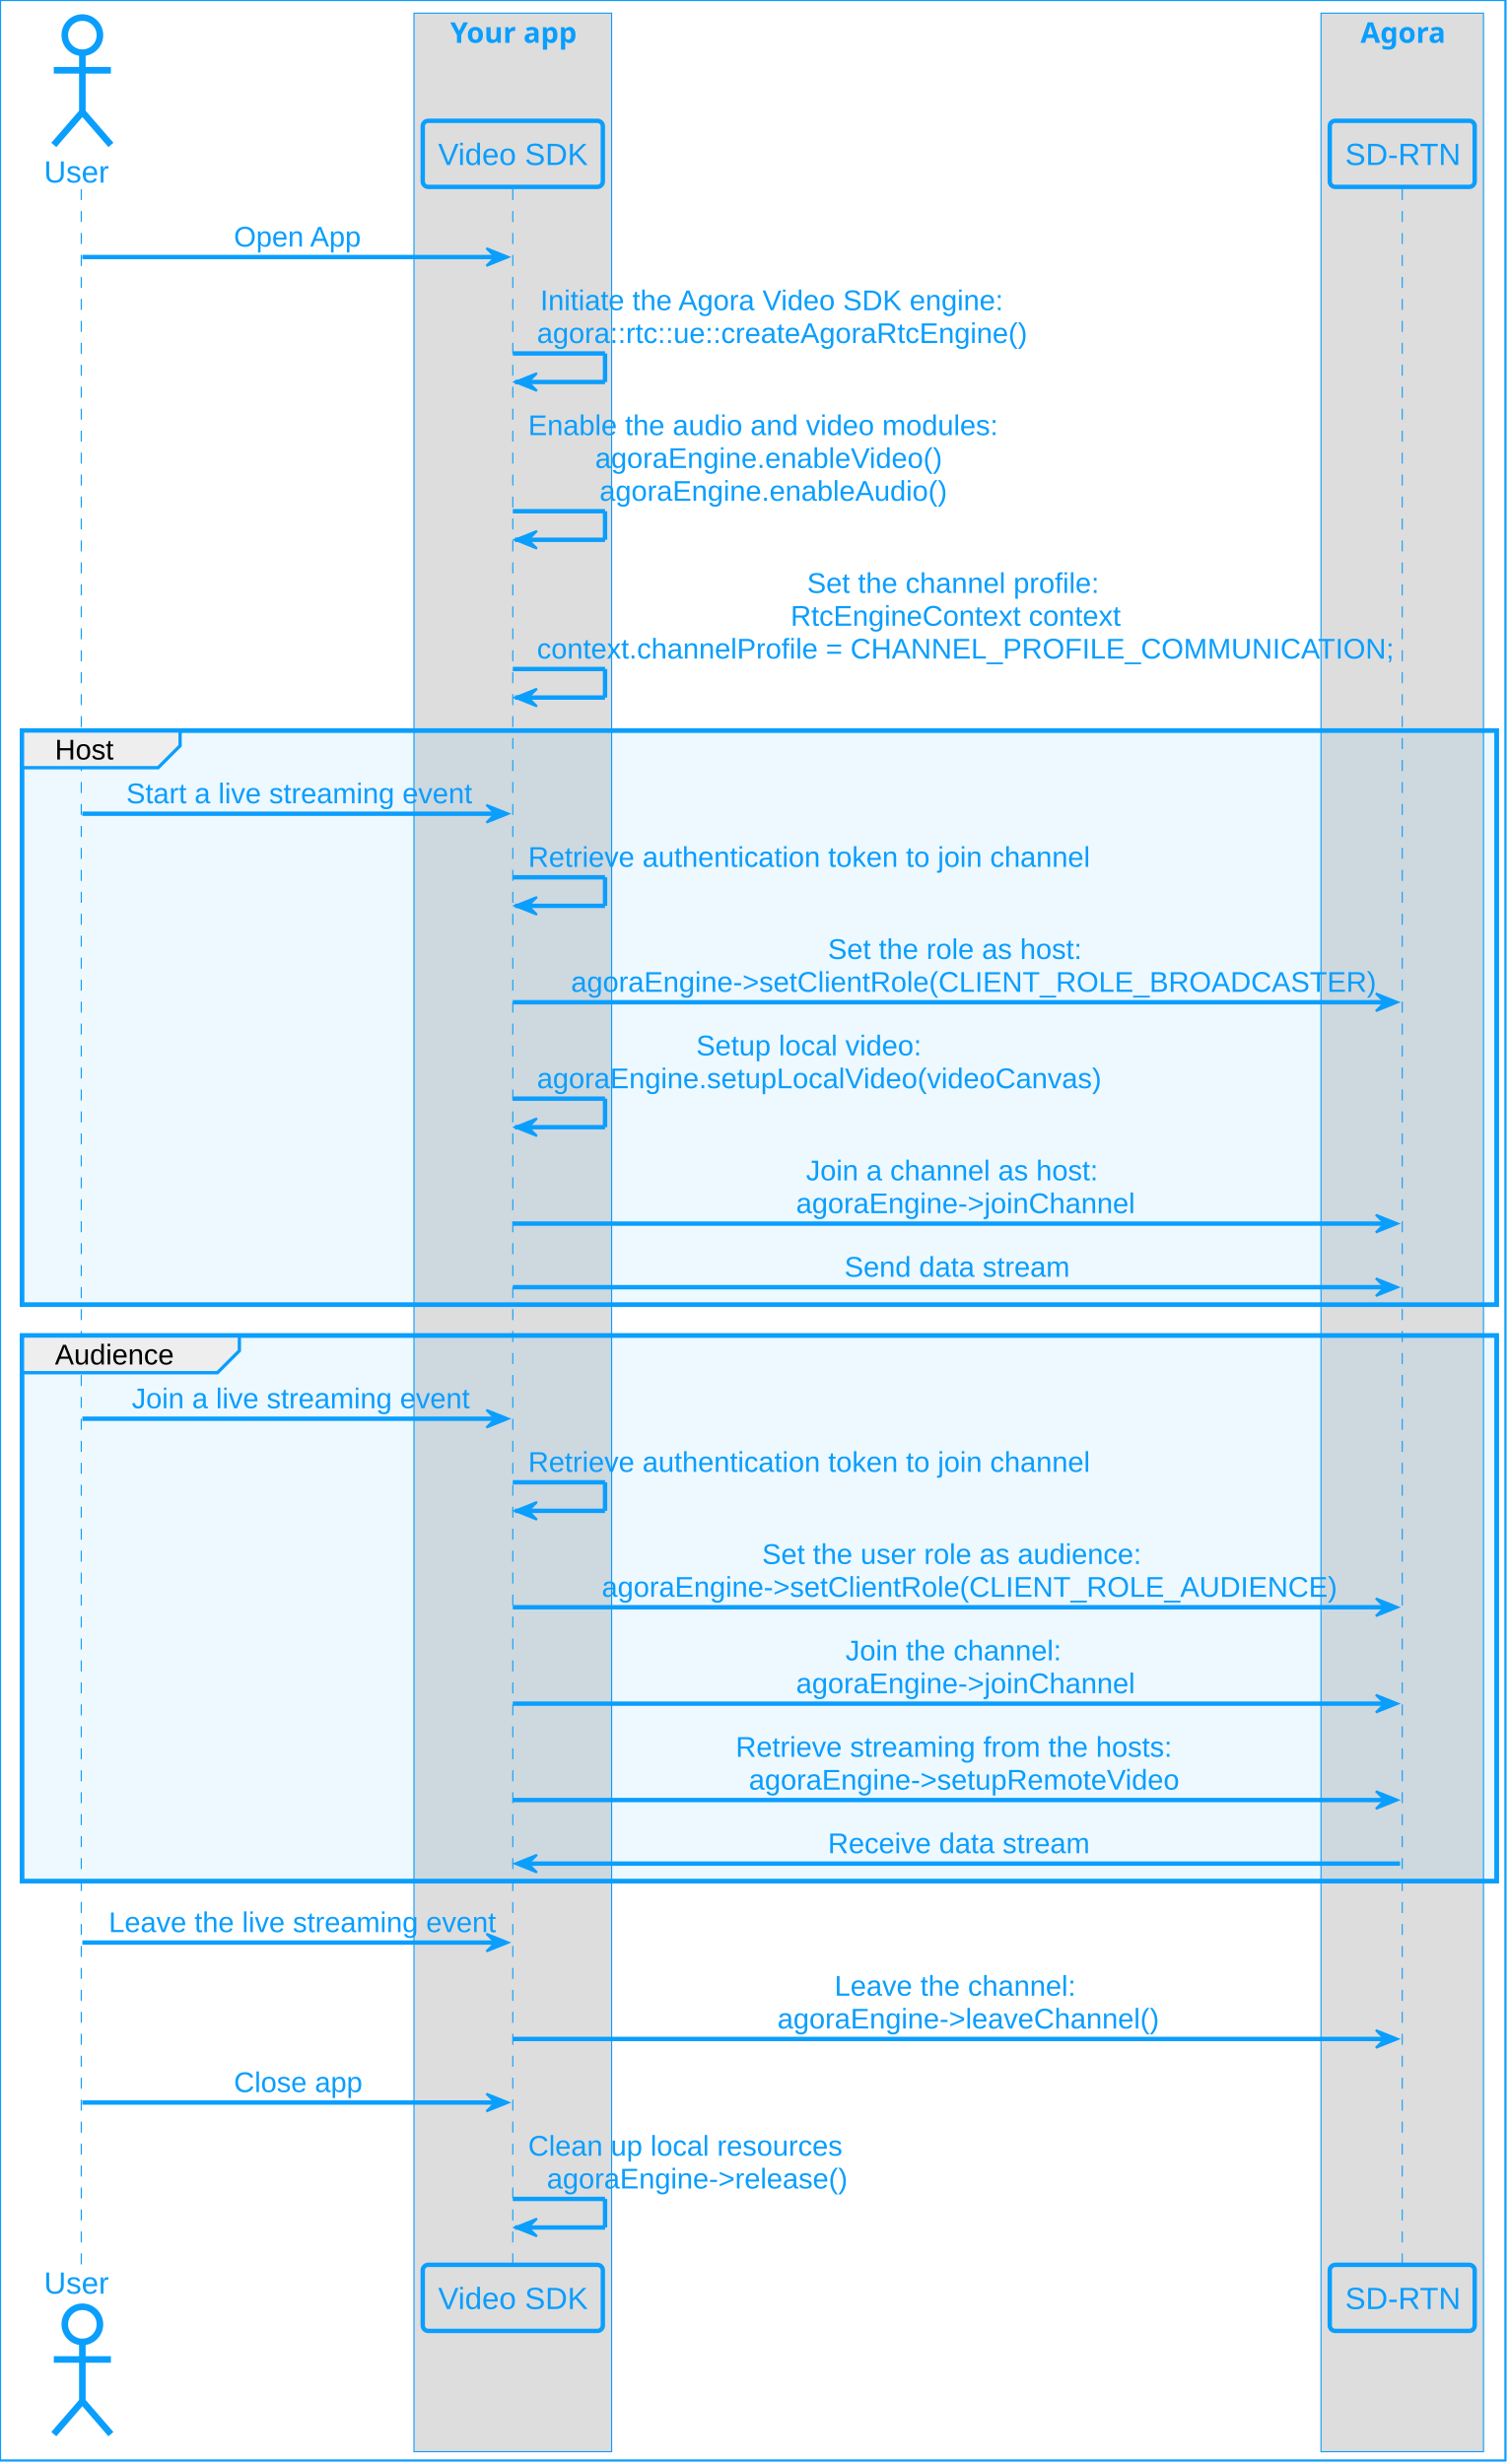
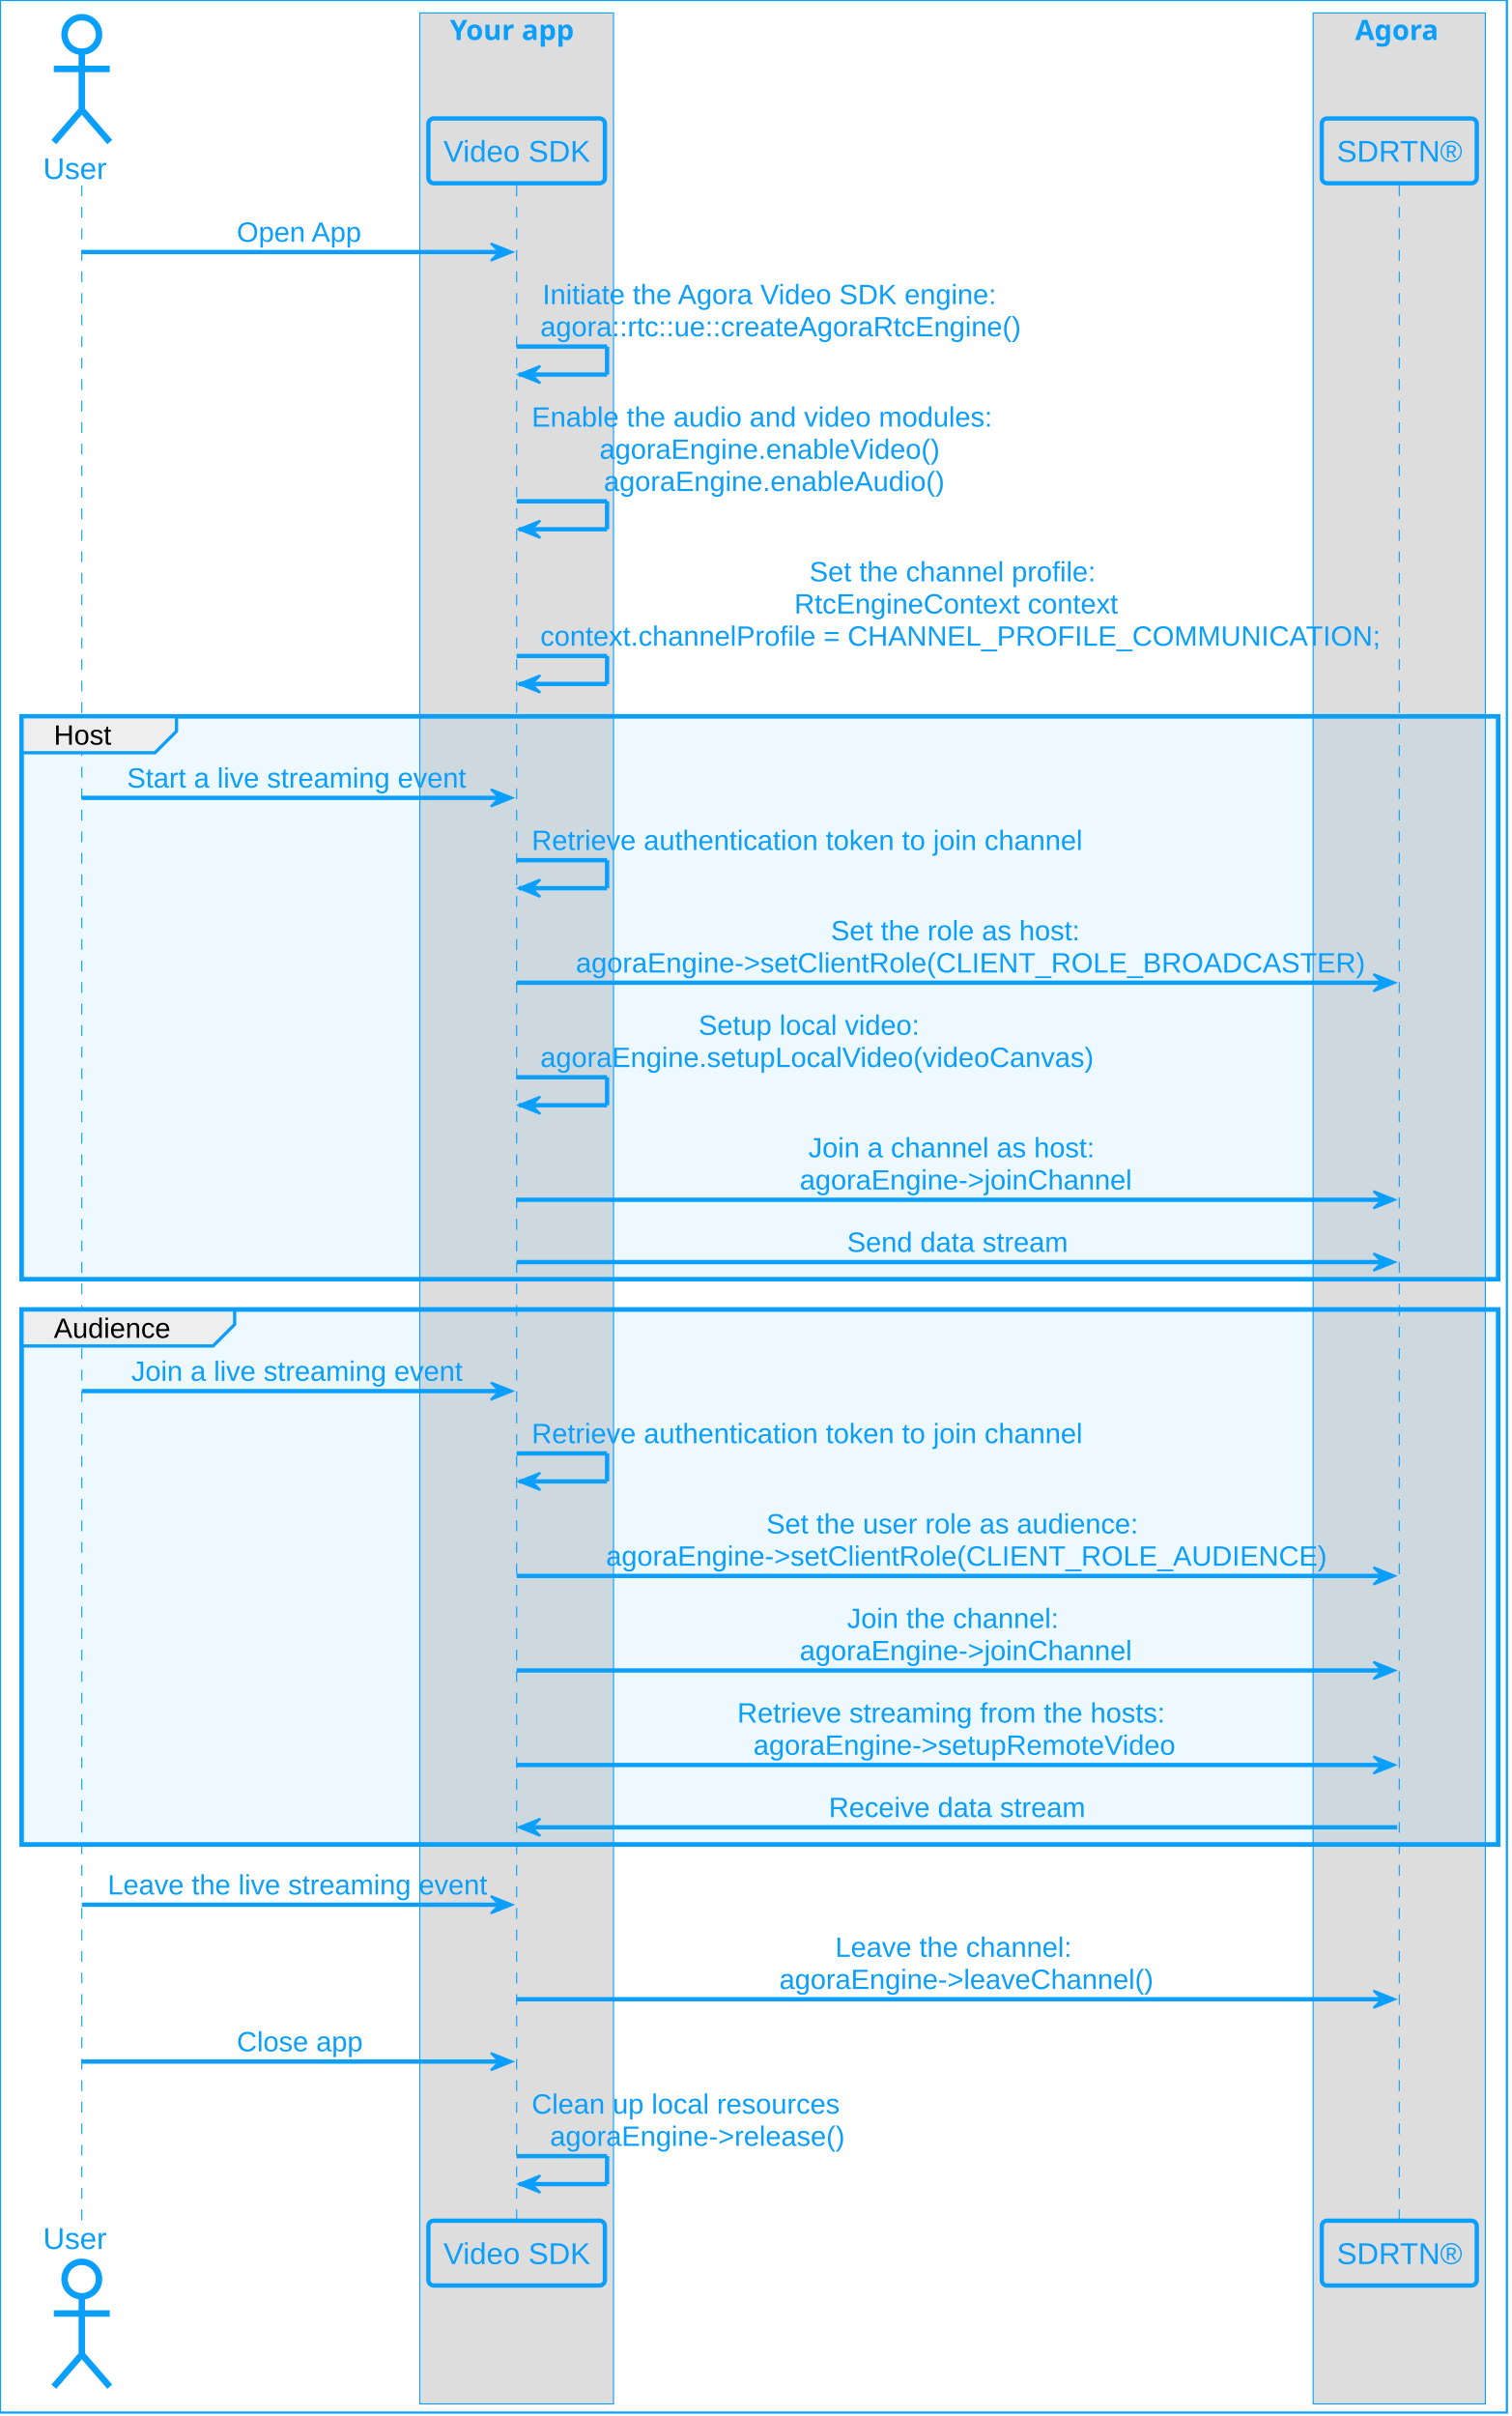
- <svg xmlns="http://www.w3.org/2000/svg" contentStyleType="text/css" height="1122px" preserveAspectRatio="none" style="width:687px;height:1122px;" version="1.1" viewBox="0 0 687 1122" width="687px" zoomAndPan="magnify">
+ <svg xmlns="http://www.w3.org/2000/svg" contentStyleType="text/css" height="1122px" preserveAspectRatio="none" style="width:702px;height:1122px;" version="1.1" viewBox="0 0 702 1122" width="702px" zoomAndPan="magnify">
  <defs />
  <g>
-     <rect fill="none" height="1120.403" style="stroke:#0A9EFD;stroke-width:1.0;" width="685.5" x="0" y="0" />
-     <rect fill="#999999" fill-opacity="0.333" height="1110.403" style="stroke:#0A9EFD;stroke-width:0.5;" width="90" x="188.5" y="6" />
-     <text fill="#0A9EFD" font-family="sans-serif" font-size="13" font-weight="bold" lengthAdjust="spacing" textLength="57" x="205" y="19.495">Your app</text>
-     <rect fill="#999999" fill-opacity="0.333" height="1110.403" style="stroke:#0A9EFD;stroke-width:0.5;" width="74" x="601.5" y="6" />
-     <text fill="#0A9EFD" font-family="sans-serif" font-size="13" font-weight="bold" lengthAdjust="spacing" textLength="38" x="619.5" y="19.495">Agora</text>
-     <rect fill="#0A9EFD" fill-opacity="0.067" height="261.487" style="stroke:#0A9EFD;stroke-width:2.0;" width="671.5" x="10" y="332.637" />
-     <rect fill="#0A9EFD" fill-opacity="0.067" height="248.487" style="stroke:#0A9EFD;stroke-width:2.0;" width="671.5" x="10" y="608.125" />
-     <line style="stroke:#0A9EFD;stroke-width:0.5;stroke-dasharray:5.0,5.0;" x1="37" x2="37" y1="86.099" y2="1032.304" />
-     <line style="stroke:#0A9EFD;stroke-width:0.5;stroke-dasharray:5.0,5.0;" x1="233.5" x2="233.5" y1="86.099" y2="1032.304" />
-     <line style="stroke:#0A9EFD;stroke-width:0.5;stroke-dasharray:5.0,5.0;" x1="638.5" x2="638.5" y1="86.099" y2="1032.304" />
-     <text fill="#0A9EFD" font-family="Arial" font-size="14" lengthAdjust="spacing" textLength="29" x="20" y="83.132">User</text>
-     <ellipse cx="37.5" cy="16" fill="none" rx="8" ry="8" style="stroke:#0A9EFD;stroke-width:3.0;" />
-     <path d="M37.5,24 L37.5,51 M24.5,32 L50.5,32 M37.5,51 L24.5,66 M37.5,51 L50.5,66 " fill="none" style="stroke:#0A9EFD;stroke-width:3.0;" />
-     <text fill="#0A9EFD" font-family="Arial" font-size="14" lengthAdjust="spacing" textLength="29" x="20" y="1044.436">User</text>
-     <ellipse cx="37.5" cy="1058.403" fill="none" rx="8" ry="8" style="stroke:#0A9EFD;stroke-width:3.0;" />
-     <path d="M37.5,1066.403 L37.5,1093.403 M24.5,1074.403 L50.5,1074.403 M37.5,1093.403 L24.5,1108.403 M37.5,1093.403 L50.5,1108.403 " fill="none" style="stroke:#0A9EFD;stroke-width:3.0;" />
-     <rect fill="none" height="30.099" rx="2.5" ry="2.5" style="stroke:#0A9EFD;stroke-width:2.0;" width="82" x="192.5" y="55" />
-     <text fill="#0A9EFD" font-family="Arial" font-size="14" lengthAdjust="spacing" textLength="68" x="199.5" y="75.132">Video SDK</text>
-     <rect fill="none" height="30.099" rx="2.5" ry="2.5" style="stroke:#0A9EFD;stroke-width:2.0;" width="82" x="192.5" y="1031.304" />
-     <text fill="#0A9EFD" font-family="Arial" font-size="14" lengthAdjust="spacing" textLength="68" x="199.5" y="1051.436">Video SDK</text>
-     <rect fill="none" height="30.099" rx="2.5" ry="2.5" style="stroke:#0A9EFD;stroke-width:2.0;" width="66" x="605.5" y="55" />
-     <text fill="#0A9EFD" font-family="Arial" font-size="14" lengthAdjust="spacing" textLength="52" x="612.5" y="75.132">SD-RTN</text>
-     <rect fill="none" height="30.099" rx="2.5" ry="2.5" style="stroke:#0A9EFD;stroke-width:2.0;" width="66" x="605.5" y="1031.304" />
-     <text fill="#0A9EFD" font-family="Arial" font-size="14" lengthAdjust="spacing" textLength="52" x="612.5" y="1051.436">SD-RTN</text>
-     <polygon fill="#0A9EFD" points="221.5,113.047,231.5,117.047,221.5,121.047,225.5,117.047" style="stroke:#0A9EFD;stroke-width:1.0;" />
-     <line style="stroke:#0A9EFD;stroke-width:2.0;" x1="37.5" x2="227.5" y1="117.047" y2="117.047" />
-     <text fill="#0A9EFD" font-family="Arial" font-size="13" lengthAdjust="spacing" textLength="58" x="106.5" y="112.293">Open App</text>
-     <line style="stroke:#0A9EFD;stroke-width:2.0;" x1="233.5" x2="275.5" y1="160.945" y2="160.945" />
-     <line style="stroke:#0A9EFD;stroke-width:2.0;" x1="275.5" x2="275.5" y1="160.945" y2="173.945" />
-     <line style="stroke:#0A9EFD;stroke-width:2.0;" x1="234.5" x2="275.5" y1="173.945" y2="173.945" />
-     <polygon fill="#0A9EFD" points="244.5,169.945,234.5,173.945,244.5,177.945,240.5,173.945" style="stroke:#0A9EFD;stroke-width:1.0;" />
-     <text fill="#0A9EFD" font-family="Arial" font-size="13" lengthAdjust="spacing" textLength="212" x="246" y="141.241">Initiate the Agora Video SDK engine:</text>
-     <text fill="#0A9EFD" font-family="Arial" font-size="13" lengthAdjust="spacing" textLength="223" x="244.5" y="156.19">agora::rtc::ue::createAgoraRtcEngine()</text>
-     <line style="stroke:#0A9EFD;stroke-width:2.0;" x1="233.5" x2="275.5" y1="232.791" y2="232.791" />
-     <line style="stroke:#0A9EFD;stroke-width:2.0;" x1="275.5" x2="275.5" y1="232.791" y2="245.791" />
-     <line style="stroke:#0A9EFD;stroke-width:2.0;" x1="234.5" x2="275.5" y1="245.791" y2="245.791" />
-     <polygon fill="#0A9EFD" points="244.5,241.791,234.5,245.791,244.5,249.791,240.5,245.791" style="stroke:#0A9EFD;stroke-width:1.0;" />
-     <text fill="#0A9EFD" font-family="Arial" font-size="13" lengthAdjust="spacing" textLength="212" x="240.5" y="198.139">Enable the audio and video modules:</text>
-     <text fill="#0A9EFD" font-family="Arial" font-size="13" lengthAdjust="spacing" textLength="155" x="271" y="213.087">agoraEngine.enableVideo()</text>
-     <text fill="#0A9EFD" font-family="Arial" font-size="13" lengthAdjust="spacing" textLength="155" x="273" y="228.036">agoraEngine.enableAudio()</text>
-     <line style="stroke:#0A9EFD;stroke-width:2.0;" x1="233.5" x2="275.5" y1="304.637" y2="304.637" />
-     <line style="stroke:#0A9EFD;stroke-width:2.0;" x1="275.5" x2="275.5" y1="304.637" y2="317.637" />
-     <line style="stroke:#0A9EFD;stroke-width:2.0;" x1="234.5" x2="275.5" y1="317.637" y2="317.637" />
-     <polygon fill="#0A9EFD" points="244.5,313.637,234.5,317.637,244.5,321.637,240.5,317.637" style="stroke:#0A9EFD;stroke-width:1.0;" />
-     <text fill="#0A9EFD" font-family="Arial" font-size="13" lengthAdjust="spacing" textLength="133" x="367.5" y="269.985">Set the channel profile:</text>
-     <text fill="#0A9EFD" font-family="Arial" font-size="13" lengthAdjust="spacing" textLength="152" x="360" y="284.934">RtcEngineContext context</text>
-     <text fill="#0A9EFD" font-family="Arial" font-size="13" lengthAdjust="spacing" textLength="387" x="244.5" y="299.882">context.channelProfile = CHANNEL_PROFILE_COMMUNICATION;</text>
+     <rect fill="none" height="1120.403" style="stroke:#0A9EFD;stroke-width:1.0;" width="700" x="0" y="0" />
+     <rect fill="#999999" fill-opacity="0.333" height="1110.403" style="stroke:#0A9EFD;stroke-width:0.5;" width="90" x="195" y="6" />
+     <text fill="#0A9EFD" font-family="sans-serif" font-size="13" font-weight="bold" lengthAdjust="spacing" textLength="62" x="209" y="18.568">Your app</text>
+     <rect fill="#999999" fill-opacity="0.333" height="1110.403" style="stroke:#0A9EFD;stroke-width:0.5;" width="80" x="610" y="6" />
+     <text fill="#0A9EFD" font-family="sans-serif" font-size="13" font-weight="bold" lengthAdjust="spacing" textLength="41" x="629.5" y="18.568">Agora</text>
+     <rect fill="#0A9EFD" fill-opacity="0.067" height="261.487" style="stroke:#0A9EFD;stroke-width:2.0;" width="686" x="10" y="332.637" />
+     <rect fill="#0A9EFD" fill-opacity="0.067" height="248.487" style="stroke:#0A9EFD;stroke-width:2.0;" width="686" x="10" y="608.125" />
+     <line style="stroke:#0A9EFD;stroke-width:0.5;stroke-dasharray:5.0,5.0;" x1="38" x2="38" y1="86.099" y2="1032.304" />
+     <line style="stroke:#0A9EFD;stroke-width:0.5;stroke-dasharray:5.0,5.0;" x1="240" x2="240" y1="86.099" y2="1032.304" />
+     <line style="stroke:#0A9EFD;stroke-width:0.5;stroke-dasharray:5.0,5.0;" x1="650" x2="650" y1="86.099" y2="1032.304" />
+     <text fill="#0A9EFD" font-family="Arial" font-size="14" lengthAdjust="spacing" textLength="30" x="20" y="83.132">User</text>
+     <ellipse cx="38" cy="16" fill="none" rx="8" ry="8" style="stroke:#0A9EFD;stroke-width:3.0;" />
+     <path d="M38,24 L38,51 M25,32 L51,32 M38,51 L25,66 M38,51 L51,66 " fill="none" style="stroke:#0A9EFD;stroke-width:3.0;" />
+     <text fill="#0A9EFD" font-family="Arial" font-size="14" lengthAdjust="spacing" textLength="30" x="20" y="1044.436">User</text>
+     <ellipse cx="38" cy="1058.403" fill="none" rx="8" ry="8" style="stroke:#0A9EFD;stroke-width:3.0;" />
+     <path d="M38,1066.403 L38,1093.403 M25,1074.403 L51,1074.403 M38,1093.403 L25,1108.403 M38,1093.403 L51,1108.403 " fill="none" style="stroke:#0A9EFD;stroke-width:3.0;" />
+     <rect fill="none" height="30.099" rx="2.5" ry="2.5" style="stroke:#0A9EFD;stroke-width:2.0;" width="82" x="199" y="55" />
+     <text fill="#0A9EFD" font-family="Arial" font-size="14" lengthAdjust="spacing" textLength="68" x="206" y="75.132">Video SDK</text>
+     <rect fill="none" height="30.099" rx="2.5" ry="2.5" style="stroke:#0A9EFD;stroke-width:2.0;" width="82" x="199" y="1031.304" />
+     <text fill="#0A9EFD" font-family="Arial" font-size="14" lengthAdjust="spacing" textLength="68" x="206" y="1051.436">Video SDK</text>
+     <rect fill="none" height="30.099" rx="2.5" ry="2.5" style="stroke:#0A9EFD;stroke-width:2.0;" width="72" x="614" y="55" />
+     <text fill="#0A9EFD" font-family="Arial" font-size="14" lengthAdjust="spacing" textLength="58" x="621" y="75.132">SDRTN®</text>
+     <rect fill="none" height="30.099" rx="2.5" ry="2.5" style="stroke:#0A9EFD;stroke-width:2.0;" width="72" x="614" y="1031.304" />
+     <text fill="#0A9EFD" font-family="Arial" font-size="14" lengthAdjust="spacing" textLength="58" x="621" y="1051.436">SDRTN®</text>
+     <polygon fill="#0A9EFD" points="228,113.047,238,117.047,228,121.047,232,117.047" style="stroke:#0A9EFD;stroke-width:1.0;" />
+     <line style="stroke:#0A9EFD;stroke-width:2.0;" x1="38" x2="234" y1="117.047" y2="117.047" />
+     <text fill="#0A9EFD" font-family="Arial" font-size="13" lengthAdjust="spacing" textLength="58" x="110" y="112.293">Open App</text>
+     <line style="stroke:#0A9EFD;stroke-width:2.0;" x1="240" x2="282" y1="160.945" y2="160.945" />
+     <line style="stroke:#0A9EFD;stroke-width:2.0;" x1="282" x2="282" y1="160.945" y2="173.945" />
+     <line style="stroke:#0A9EFD;stroke-width:2.0;" x1="241" x2="282" y1="173.945" y2="173.945" />
+     <polygon fill="#0A9EFD" points="251,169.945,241,173.945,251,177.945,247,173.945" style="stroke:#0A9EFD;stroke-width:1.0;" />
+     <text fill="#0A9EFD" font-family="Arial" font-size="13" lengthAdjust="spacing" textLength="213" x="252" y="141.241">Initiate the Agora Video SDK engine:</text>
+     <text fill="#0A9EFD" font-family="Arial" font-size="13" lengthAdjust="spacing" textLength="223" x="251" y="156.19">agora::rtc::ue::createAgoraRtcEngine()</text>
+     <line style="stroke:#0A9EFD;stroke-width:2.0;" x1="240" x2="282" y1="232.791" y2="232.791" />
+     <line style="stroke:#0A9EFD;stroke-width:2.0;" x1="282" x2="282" y1="232.791" y2="245.791" />
+     <line style="stroke:#0A9EFD;stroke-width:2.0;" x1="241" x2="282" y1="245.791" y2="245.791" />
+     <polygon fill="#0A9EFD" points="251,241.791,241,245.791,251,249.791,247,245.791" style="stroke:#0A9EFD;stroke-width:1.0;" />
+     <text fill="#0A9EFD" font-family="Arial" font-size="13" lengthAdjust="spacing" textLength="214" x="247" y="198.139">Enable the audio and video modules:</text>
+     <text fill="#0A9EFD" font-family="Arial" font-size="13" lengthAdjust="spacing" textLength="155" x="278.5" y="213.087">agoraEngine.enableVideo()</text>
+     <text fill="#0A9EFD" font-family="Arial" font-size="13" lengthAdjust="spacing" textLength="155" x="280.5" y="228.036">agoraEngine.enableAudio()</text>
+     <line style="stroke:#0A9EFD;stroke-width:2.0;" x1="240" x2="282" y1="304.637" y2="304.637" />
+     <line style="stroke:#0A9EFD;stroke-width:2.0;" x1="282" x2="282" y1="304.637" y2="317.637" />
+     <line style="stroke:#0A9EFD;stroke-width:2.0;" x1="241" x2="282" y1="317.637" y2="317.637" />
+     <polygon fill="#0A9EFD" points="251,313.637,241,317.637,251,321.637,247,317.637" style="stroke:#0A9EFD;stroke-width:1.0;" />
+     <text fill="#0A9EFD" font-family="Arial" font-size="13" lengthAdjust="spacing" textLength="134" x="376" y="269.985">Set the channel profile:</text>
+     <text fill="#0A9EFD" font-family="Arial" font-size="13" lengthAdjust="spacing" textLength="152" x="369" y="284.934">RtcEngineContext context</text>
+     <text fill="#0A9EFD" font-family="Arial" font-size="13" lengthAdjust="spacing" textLength="392" x="251" y="299.882">context.channelProfile = CHANNEL_PROFILE_COMMUNICATION;</text>
    <path d="M10,332.637 L82,332.637 L82,339.586 L72,349.586 L10,349.586 L10,332.637 " fill="#EEEEEE" style="stroke:#0A9EFD;stroke-width:1.5;" />
-     <rect fill="none" height="261.487" style="stroke:#0A9EFD;stroke-width:2.0;" width="671.5" x="10" y="332.637" />
+     <rect fill="none" height="261.487" style="stroke:#0A9EFD;stroke-width:2.0;" width="686" x="10" y="332.637" />
    <text fill="#000000" font-family="Arial" font-size="13" lengthAdjust="spacing" textLength="27" x="25" y="345.831">Host</text>
-     <polygon fill="#0A9EFD" points="221.5,366.535,231.5,370.535,221.5,374.535,225.5,370.535" style="stroke:#0A9EFD;stroke-width:1.0;" />
-     <line style="stroke:#0A9EFD;stroke-width:2.0;" x1="37.5" x2="227.5" y1="370.535" y2="370.535" />
-     <text fill="#0A9EFD" font-family="Arial" font-size="13" lengthAdjust="spacing" textLength="156" x="57.5" y="365.78">Start a live streaming event</text>
-     <line style="stroke:#0A9EFD;stroke-width:2.0;" x1="233.5" x2="275.5" y1="399.483" y2="399.483" />
-     <line style="stroke:#0A9EFD;stroke-width:2.0;" x1="275.5" x2="275.5" y1="399.483" y2="412.483" />
-     <line style="stroke:#0A9EFD;stroke-width:2.0;" x1="234.5" x2="275.5" y1="412.483" y2="412.483" />
-     <polygon fill="#0A9EFD" points="244.5,408.483,234.5,412.483,244.5,416.483,240.5,412.483" style="stroke:#0A9EFD;stroke-width:1.0;" />
-     <text fill="#0A9EFD" font-family="Arial" font-size="13" lengthAdjust="spacing" textLength="255" x="240.5" y="394.728">Retrieve authentication token to join channel</text>
-     <polygon fill="#0A9EFD" points="626.5,452.381,636.5,456.381,626.5,460.381,630.5,456.381" style="stroke:#0A9EFD;stroke-width:1.0;" />
-     <line style="stroke:#0A9EFD;stroke-width:2.0;" x1="233.5" x2="632.5" y1="456.381" y2="456.381" />
-     <text fill="#0A9EFD" font-family="Arial" font-size="13" lengthAdjust="spacing" textLength="118" x="377" y="436.677">Set the role as host:</text>
-     <text fill="#0A9EFD" font-family="Arial" font-size="13" lengthAdjust="spacing" textLength="360" x="260" y="451.626">agoraEngine-&gt;setClientRole(CLIENT_ROLE_BROADCASTER)</text>
-     <line style="stroke:#0A9EFD;stroke-width:2.0;" x1="233.5" x2="275.5" y1="500.278" y2="500.278" />
-     <line style="stroke:#0A9EFD;stroke-width:2.0;" x1="275.5" x2="275.5" y1="500.278" y2="513.278" />
-     <line style="stroke:#0A9EFD;stroke-width:2.0;" x1="234.5" x2="275.5" y1="513.278" y2="513.278" />
-     <polygon fill="#0A9EFD" points="244.5,509.278,234.5,513.278,244.5,517.278,240.5,513.278" style="stroke:#0A9EFD;stroke-width:1.0;" />
-     <text fill="#0A9EFD" font-family="Arial" font-size="13" lengthAdjust="spacing" textLength="102" x="317" y="480.575">Setup local video:</text>
-     <text fill="#0A9EFD" font-family="Arial" font-size="13" lengthAdjust="spacing" textLength="251" x="244.5" y="495.523">agoraEngine.setupLocalVideo(videoCanvas)</text>
-     <polygon fill="#0A9EFD" points="626.5,553.176,636.5,557.176,626.5,561.176,630.5,557.176" style="stroke:#0A9EFD;stroke-width:1.0;" />
-     <line style="stroke:#0A9EFD;stroke-width:2.0;" x1="233.5" x2="632.5" y1="557.176" y2="557.176" />
-     <text fill="#0A9EFD" font-family="Arial" font-size="13" lengthAdjust="spacing" textLength="134" x="367" y="537.472">Join a channel as host:</text>
-     <text fill="#0A9EFD" font-family="Arial" font-size="13" lengthAdjust="spacing" textLength="151" x="362.5" y="552.421">agoraEngine-&gt;joinChannel</text>
-     <polygon fill="#0A9EFD" points="626.5,582.125,636.5,586.125,626.5,590.125,630.5,586.125" style="stroke:#0A9EFD;stroke-width:1.0;" />
-     <line style="stroke:#0A9EFD;stroke-width:2.0;" x1="233.5" x2="632.5" y1="586.125" y2="586.125" />
-     <text fill="#0A9EFD" font-family="Arial" font-size="13" lengthAdjust="spacing" textLength="103" x="384.5" y="581.37">Send data stream</text>
+     <polygon fill="#0A9EFD" points="228,366.535,238,370.535,228,374.535,232,370.535" style="stroke:#0A9EFD;stroke-width:1.0;" />
+     <line style="stroke:#0A9EFD;stroke-width:2.0;" x1="38" x2="234" y1="370.535" y2="370.535" />
+     <text fill="#0A9EFD" font-family="Arial" font-size="13" lengthAdjust="spacing" textLength="160" x="59" y="365.78">Start a live streaming event</text>
+     <line style="stroke:#0A9EFD;stroke-width:2.0;" x1="240" x2="282" y1="399.483" y2="399.483" />
+     <line style="stroke:#0A9EFD;stroke-width:2.0;" x1="282" x2="282" y1="399.483" y2="412.483" />
+     <line style="stroke:#0A9EFD;stroke-width:2.0;" x1="241" x2="282" y1="412.483" y2="412.483" />
+     <polygon fill="#0A9EFD" points="251,408.483,241,412.483,251,416.483,247,412.483" style="stroke:#0A9EFD;stroke-width:1.0;" />
+     <text fill="#0A9EFD" font-family="Arial" font-size="13" lengthAdjust="spacing" textLength="257" x="247" y="394.728">Retrieve authentication token to join channel</text>
+     <polygon fill="#0A9EFD" points="638,452.381,648,456.381,638,460.381,642,456.381" style="stroke:#0A9EFD;stroke-width:1.0;" />
+     <line style="stroke:#0A9EFD;stroke-width:2.0;" x1="240" x2="644" y1="456.381" y2="456.381" />
+     <text fill="#0A9EFD" font-family="Arial" font-size="13" lengthAdjust="spacing" textLength="118" x="386" y="436.677">Set the role as host:</text>
+     <text fill="#0A9EFD" font-family="Arial" font-size="13" lengthAdjust="spacing" textLength="363" x="267.5" y="451.626">agoraEngine-&gt;setClientRole(CLIENT_ROLE_BROADCASTER)</text>
+     <line style="stroke:#0A9EFD;stroke-width:2.0;" x1="240" x2="282" y1="500.278" y2="500.278" />
+     <line style="stroke:#0A9EFD;stroke-width:2.0;" x1="282" x2="282" y1="500.278" y2="513.278" />
+     <line style="stroke:#0A9EFD;stroke-width:2.0;" x1="241" x2="282" y1="513.278" y2="513.278" />
+     <polygon fill="#0A9EFD" points="251,509.278,241,513.278,251,517.278,247,513.278" style="stroke:#0A9EFD;stroke-width:1.0;" />
+     <text fill="#0A9EFD" font-family="Arial" font-size="13" lengthAdjust="spacing" textLength="104" x="324.5" y="480.575">Setup local video:</text>
+     <text fill="#0A9EFD" font-family="Arial" font-size="13" lengthAdjust="spacing" textLength="255" x="251" y="495.523">agoraEngine.setupLocalVideo(videoCanvas)</text>
+     <polygon fill="#0A9EFD" points="638,553.176,648,557.176,638,561.176,642,557.176" style="stroke:#0A9EFD;stroke-width:1.0;" />
+     <line style="stroke:#0A9EFD;stroke-width:2.0;" x1="240" x2="644" y1="557.176" y2="557.176" />
+     <text fill="#0A9EFD" font-family="Arial" font-size="13" lengthAdjust="spacing" textLength="135" x="375.5" y="537.472">Join a channel as host:</text>
+     <text fill="#0A9EFD" font-family="Arial" font-size="13" lengthAdjust="spacing" textLength="151" x="371.5" y="552.421">agoraEngine-&gt;joinChannel</text>
+     <polygon fill="#0A9EFD" points="638,582.125,648,586.125,638,590.125,642,586.125" style="stroke:#0A9EFD;stroke-width:1.0;" />
+     <line style="stroke:#0A9EFD;stroke-width:2.0;" x1="240" x2="644" y1="586.125" y2="586.125" />
+     <text fill="#0A9EFD" font-family="Arial" font-size="13" lengthAdjust="spacing" textLength="103" x="393.5" y="581.37">Send data stream</text>
    <path d="M10,608.125 L109,608.125 L109,615.073 L99,625.073 L10,625.073 L10,608.125 " fill="#EEEEEE" style="stroke:#0A9EFD;stroke-width:1.5;" />
-     <rect fill="none" height="248.487" style="stroke:#0A9EFD;stroke-width:2.0;" width="671.5" x="10" y="608.125" />
+     <rect fill="none" height="248.487" style="stroke:#0A9EFD;stroke-width:2.0;" width="686" x="10" y="608.125" />
    <text fill="#000000" font-family="Arial" font-size="13" lengthAdjust="spacing" textLength="54" x="25" y="621.318">Audience</text>
-     <polygon fill="#0A9EFD" points="221.5,642.022,231.5,646.022,221.5,650.022,225.5,646.022" style="stroke:#0A9EFD;stroke-width:1.0;" />
-     <line style="stroke:#0A9EFD;stroke-width:2.0;" x1="37.5" x2="227.5" y1="646.022" y2="646.022" />
-     <text fill="#0A9EFD" font-family="Arial" font-size="13" lengthAdjust="spacing" textLength="151" x="60" y="641.267">Join a live streaming event</text>
-     <line style="stroke:#0A9EFD;stroke-width:2.0;" x1="233.5" x2="275.5" y1="674.971" y2="674.971" />
-     <line style="stroke:#0A9EFD;stroke-width:2.0;" x1="275.5" x2="275.5" y1="674.971" y2="687.971" />
-     <line style="stroke:#0A9EFD;stroke-width:2.0;" x1="234.5" x2="275.5" y1="687.971" y2="687.971" />
-     <polygon fill="#0A9EFD" points="244.5,683.971,234.5,687.971,244.5,691.971,240.5,687.971" style="stroke:#0A9EFD;stroke-width:1.0;" />
-     <text fill="#0A9EFD" font-family="Arial" font-size="13" lengthAdjust="spacing" textLength="255" x="240.5" y="670.216">Retrieve authentication token to join channel</text>
-     <polygon fill="#0A9EFD" points="626.5,727.868,636.5,731.868,626.5,735.868,630.5,731.868" style="stroke:#0A9EFD;stroke-width:1.0;" />
-     <line style="stroke:#0A9EFD;stroke-width:2.0;" x1="233.5" x2="632.5" y1="731.868" y2="731.868" />
-     <text fill="#0A9EFD" font-family="Arial" font-size="13" lengthAdjust="spacing" textLength="174" x="347" y="712.165">Set the user role as audience:</text>
-     <text fill="#0A9EFD" font-family="Arial" font-size="13" lengthAdjust="spacing" textLength="328" x="274" y="727.113">agoraEngine-&gt;setClientRole(CLIENT_ROLE_AUDIENCE)</text>
-     <polygon fill="#0A9EFD" points="626.5,771.766,636.5,775.766,626.5,779.766,630.5,775.766" style="stroke:#0A9EFD;stroke-width:1.0;" />
-     <line style="stroke:#0A9EFD;stroke-width:2.0;" x1="233.5" x2="632.5" y1="775.766" y2="775.766" />
-     <text fill="#0A9EFD" font-family="Arial" font-size="13" lengthAdjust="spacing" textLength="98" x="385" y="756.062">Join the channel:</text>
-     <text fill="#0A9EFD" font-family="Arial" font-size="13" lengthAdjust="spacing" textLength="151" x="362.5" y="771.011">agoraEngine-&gt;joinChannel</text>
-     <polygon fill="#0A9EFD" points="626.5,815.663,636.5,819.663,626.5,823.663,630.5,819.663" style="stroke:#0A9EFD;stroke-width:1.0;" />
-     <line style="stroke:#0A9EFD;stroke-width:2.0;" x1="233.5" x2="632.5" y1="819.663" y2="819.663" />
-     <text fill="#0A9EFD" font-family="Arial" font-size="13" lengthAdjust="spacing" textLength="198" x="335" y="799.96">Retrieve streaming from the hosts:</text>
-     <text fill="#0A9EFD" font-family="Arial" font-size="13" lengthAdjust="spacing" textLength="194" x="341" y="814.908">agoraEngine-&gt;setupRemoteVideo</text>
-     <polygon fill="#0A9EFD" points="244.5,844.612,234.5,848.612,244.5,852.612,240.5,848.612" style="stroke:#0A9EFD;stroke-width:1.0;" />
-     <line style="stroke:#0A9EFD;stroke-width:2.0;" x1="238.5" x2="637.5" y1="848.612" y2="848.612" />
-     <text fill="#0A9EFD" font-family="Arial" font-size="13" lengthAdjust="spacing" textLength="118" x="377" y="843.857">Receive data stream</text>
-     <polygon fill="#0A9EFD" points="221.5,880.561,231.5,884.561,221.5,888.561,225.5,884.561" style="stroke:#0A9EFD;stroke-width:1.0;" />
-     <line style="stroke:#0A9EFD;stroke-width:2.0;" x1="37.5" x2="227.5" y1="884.561" y2="884.561" />
-     <text fill="#0A9EFD" font-family="Arial" font-size="13" lengthAdjust="spacing" textLength="172" x="49.5" y="879.806">Leave the live streaming event</text>
-     <polygon fill="#0A9EFD" points="626.5,924.458,636.5,928.458,626.5,932.458,630.5,928.458" style="stroke:#0A9EFD;stroke-width:1.0;" />
-     <line style="stroke:#0A9EFD;stroke-width:2.0;" x1="233.5" x2="632.5" y1="928.458" y2="928.458" />
-     <text fill="#0A9EFD" font-family="Arial" font-size="13" lengthAdjust="spacing" textLength="108" x="380" y="908.754">Leave the channel:</text>
-     <text fill="#0A9EFD" font-family="Arial" font-size="13" lengthAdjust="spacing" textLength="168" x="354" y="923.703">agoraEngine-&gt;leaveChannel()</text>
-     <polygon fill="#0A9EFD" points="221.5,953.407,231.5,957.407,221.5,961.407,225.5,957.407" style="stroke:#0A9EFD;stroke-width:1.0;" />
-     <line style="stroke:#0A9EFD;stroke-width:2.0;" x1="37.5" x2="227.5" y1="957.407" y2="957.407" />
-     <text fill="#0A9EFD" font-family="Arial" font-size="13" lengthAdjust="spacing" textLength="58" x="106.5" y="952.652">Close app</text>
-     <line style="stroke:#0A9EFD;stroke-width:2.0;" x1="233.5" x2="275.5" y1="1001.304" y2="1001.304" />
-     <line style="stroke:#0A9EFD;stroke-width:2.0;" x1="275.5" x2="275.5" y1="1001.304" y2="1014.304" />
-     <line style="stroke:#0A9EFD;stroke-width:2.0;" x1="234.5" x2="275.5" y1="1014.304" y2="1014.304" />
-     <polygon fill="#0A9EFD" points="244.5,1010.304,234.5,1014.304,244.5,1018.304,240.5,1014.304" style="stroke:#0A9EFD;stroke-width:1.0;" />
-     <text fill="#0A9EFD" font-family="Arial" font-size="13" lengthAdjust="spacing" textLength="143" x="240.5" y="981.601">Clean up local resources</text>
-     <text fill="#0A9EFD" font-family="Arial" font-size="13" lengthAdjust="spacing" textLength="134" x="249" y="996.549">agoraEngine-&gt;release()</text>
+     <polygon fill="#0A9EFD" points="228,642.022,238,646.022,228,650.022,232,646.022" style="stroke:#0A9EFD;stroke-width:1.0;" />
+     <line style="stroke:#0A9EFD;stroke-width:2.0;" x1="38" x2="234" y1="646.022" y2="646.022" />
+     <text fill="#0A9EFD" font-family="Arial" font-size="13" lengthAdjust="spacing" textLength="156" x="61" y="641.267">Join a live streaming event</text>
+     <line style="stroke:#0A9EFD;stroke-width:2.0;" x1="240" x2="282" y1="674.971" y2="674.971" />
+     <line style="stroke:#0A9EFD;stroke-width:2.0;" x1="282" x2="282" y1="674.971" y2="687.971" />
+     <line style="stroke:#0A9EFD;stroke-width:2.0;" x1="241" x2="282" y1="687.971" y2="687.971" />
+     <polygon fill="#0A9EFD" points="251,683.971,241,687.971,251,691.971,247,687.971" style="stroke:#0A9EFD;stroke-width:1.0;" />
+     <text fill="#0A9EFD" font-family="Arial" font-size="13" lengthAdjust="spacing" textLength="257" x="247" y="670.216">Retrieve authentication token to join channel</text>
+     <polygon fill="#0A9EFD" points="638,727.868,648,731.868,638,735.868,642,731.868" style="stroke:#0A9EFD;stroke-width:1.0;" />
+     <line style="stroke:#0A9EFD;stroke-width:2.0;" x1="240" x2="644" y1="731.868" y2="731.868" />
+     <text fill="#0A9EFD" font-family="Arial" font-size="13" lengthAdjust="spacing" textLength="174" x="356" y="712.165">Set the user role as audience:</text>
+     <text fill="#0A9EFD" font-family="Arial" font-size="13" lengthAdjust="spacing" textLength="331" x="281.5" y="727.113">agoraEngine-&gt;setClientRole(CLIENT_ROLE_AUDIENCE)</text>
+     <polygon fill="#0A9EFD" points="638,771.766,648,775.766,638,779.766,642,775.766" style="stroke:#0A9EFD;stroke-width:1.0;" />
+     <line style="stroke:#0A9EFD;stroke-width:2.0;" x1="240" x2="644" y1="775.766" y2="775.766" />
+     <text fill="#0A9EFD" font-family="Arial" font-size="13" lengthAdjust="spacing" textLength="99" x="393.5" y="756.062">Join the channel:</text>
+     <text fill="#0A9EFD" font-family="Arial" font-size="13" lengthAdjust="spacing" textLength="151" x="371.5" y="771.011">agoraEngine-&gt;joinChannel</text>
+     <polygon fill="#0A9EFD" points="638,815.663,648,819.663,638,823.663,642,819.663" style="stroke:#0A9EFD;stroke-width:1.0;" />
+     <line style="stroke:#0A9EFD;stroke-width:2.0;" x1="240" x2="644" y1="819.663" y2="819.663" />
+     <text fill="#0A9EFD" font-family="Arial" font-size="13" lengthAdjust="spacing" textLength="201" x="342.5" y="799.96">Retrieve streaming from the hosts:</text>
+     <text fill="#0A9EFD" font-family="Arial" font-size="13" lengthAdjust="spacing" textLength="194" x="350" y="814.908">agoraEngine-&gt;setupRemoteVideo</text>
+     <polygon fill="#0A9EFD" points="251,844.612,241,848.612,251,852.612,247,848.612" style="stroke:#0A9EFD;stroke-width:1.0;" />
+     <line style="stroke:#0A9EFD;stroke-width:2.0;" x1="245" x2="649" y1="848.612" y2="848.612" />
+     <text fill="#0A9EFD" font-family="Arial" font-size="13" lengthAdjust="spacing" textLength="120" x="385" y="843.857">Receive data stream</text>
+     <polygon fill="#0A9EFD" points="228,880.561,238,884.561,228,888.561,232,884.561" style="stroke:#0A9EFD;stroke-width:1.0;" />
+     <line style="stroke:#0A9EFD;stroke-width:2.0;" x1="38" x2="234" y1="884.561" y2="884.561" />
+     <text fill="#0A9EFD" font-family="Arial" font-size="13" lengthAdjust="spacing" textLength="178" x="50" y="879.806">Leave the live streaming event</text>
+     <polygon fill="#0A9EFD" points="638,924.458,648,928.458,638,932.458,642,928.458" style="stroke:#0A9EFD;stroke-width:1.0;" />
+     <line style="stroke:#0A9EFD;stroke-width:2.0;" x1="240" x2="644" y1="928.458" y2="928.458" />
+     <text fill="#0A9EFD" font-family="Arial" font-size="13" lengthAdjust="spacing" textLength="110" x="388" y="908.754">Leave the channel:</text>
+     <text fill="#0A9EFD" font-family="Arial" font-size="13" lengthAdjust="spacing" textLength="170" x="362" y="923.703">agoraEngine-&gt;leaveChannel()</text>
+     <polygon fill="#0A9EFD" points="228,953.407,238,957.407,228,961.407,232,957.407" style="stroke:#0A9EFD;stroke-width:1.0;" />
+     <line style="stroke:#0A9EFD;stroke-width:2.0;" x1="38" x2="234" y1="957.407" y2="957.407" />
+     <text fill="#0A9EFD" font-family="Arial" font-size="13" lengthAdjust="spacing" textLength="58" x="110" y="952.652">Close app</text>
+     <line style="stroke:#0A9EFD;stroke-width:2.0;" x1="240" x2="282" y1="1001.304" y2="1001.304" />
+     <line style="stroke:#0A9EFD;stroke-width:2.0;" x1="282" x2="282" y1="1001.304" y2="1014.304" />
+     <line style="stroke:#0A9EFD;stroke-width:2.0;" x1="241" x2="282" y1="1014.304" y2="1014.304" />
+     <polygon fill="#0A9EFD" points="251,1010.304,241,1014.304,251,1018.304,247,1014.304" style="stroke:#0A9EFD;stroke-width:1.0;" />
+     <text fill="#0A9EFD" font-family="Arial" font-size="13" lengthAdjust="spacing" textLength="143" x="247" y="981.601">Clean up local resources</text>
+     <text fill="#0A9EFD" font-family="Arial" font-size="13" lengthAdjust="spacing" textLength="134" x="255.5" y="996.549">agoraEngine-&gt;release()</text>
  </g>
</svg>
